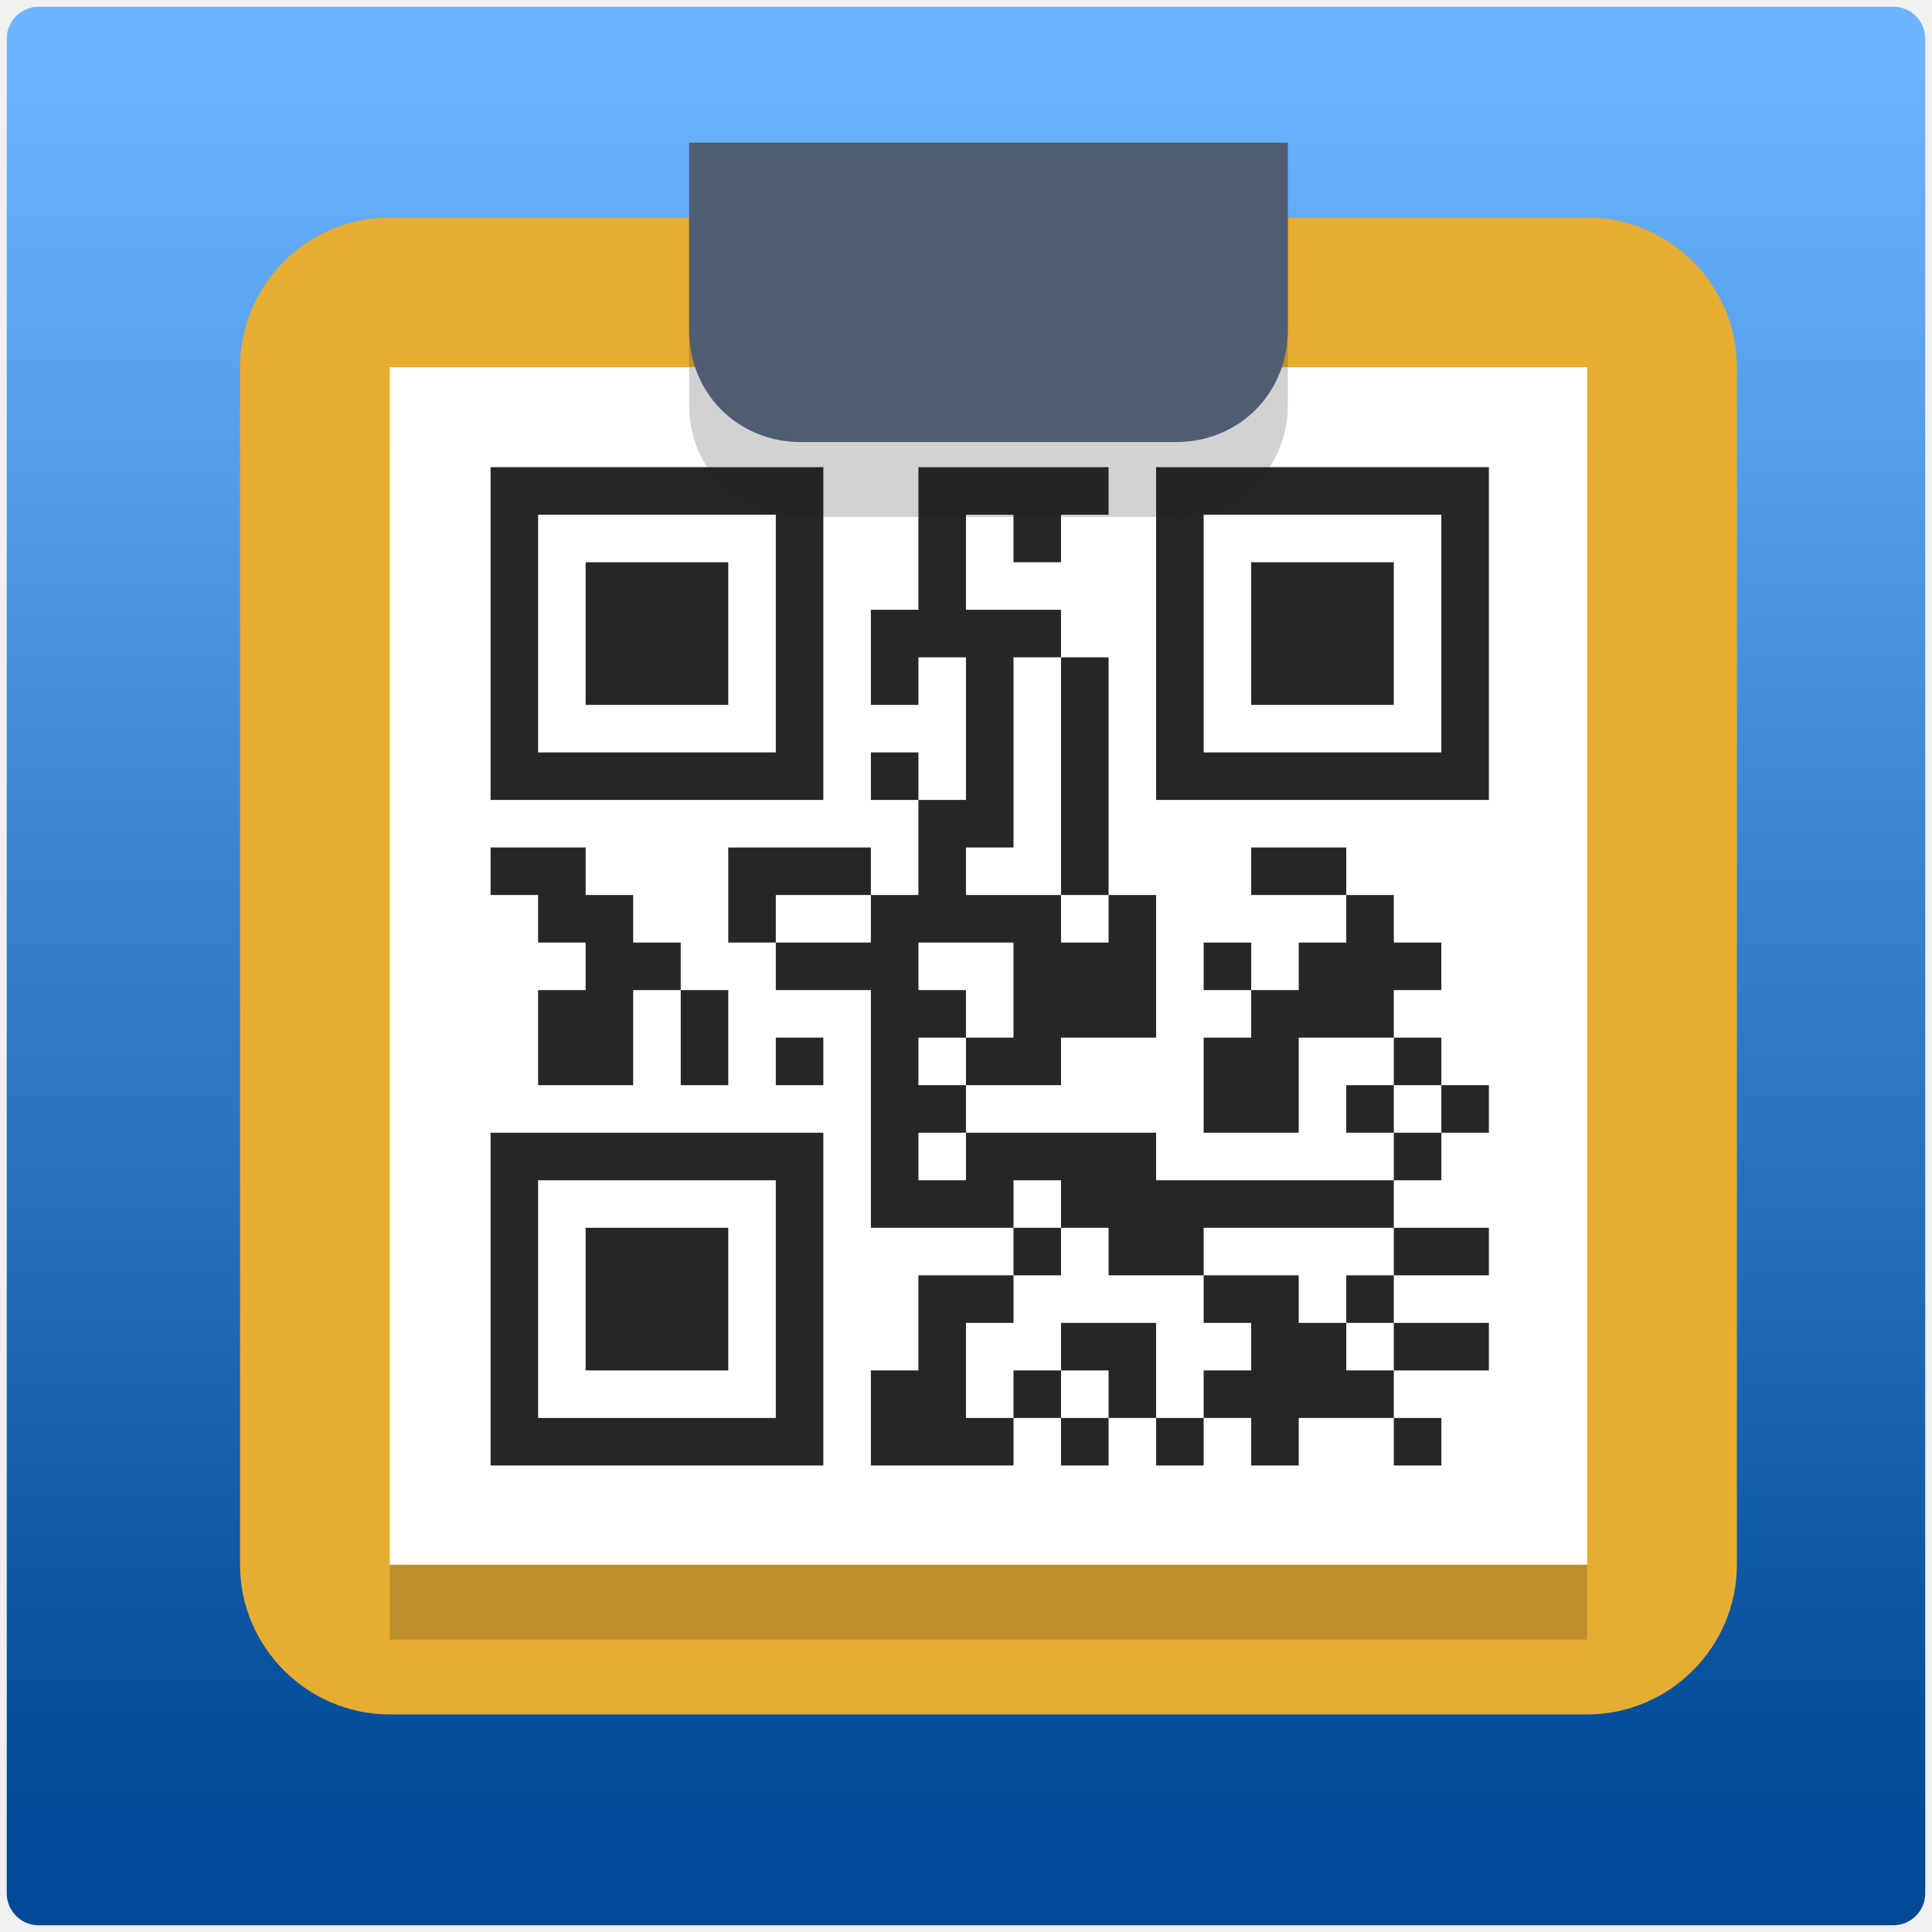
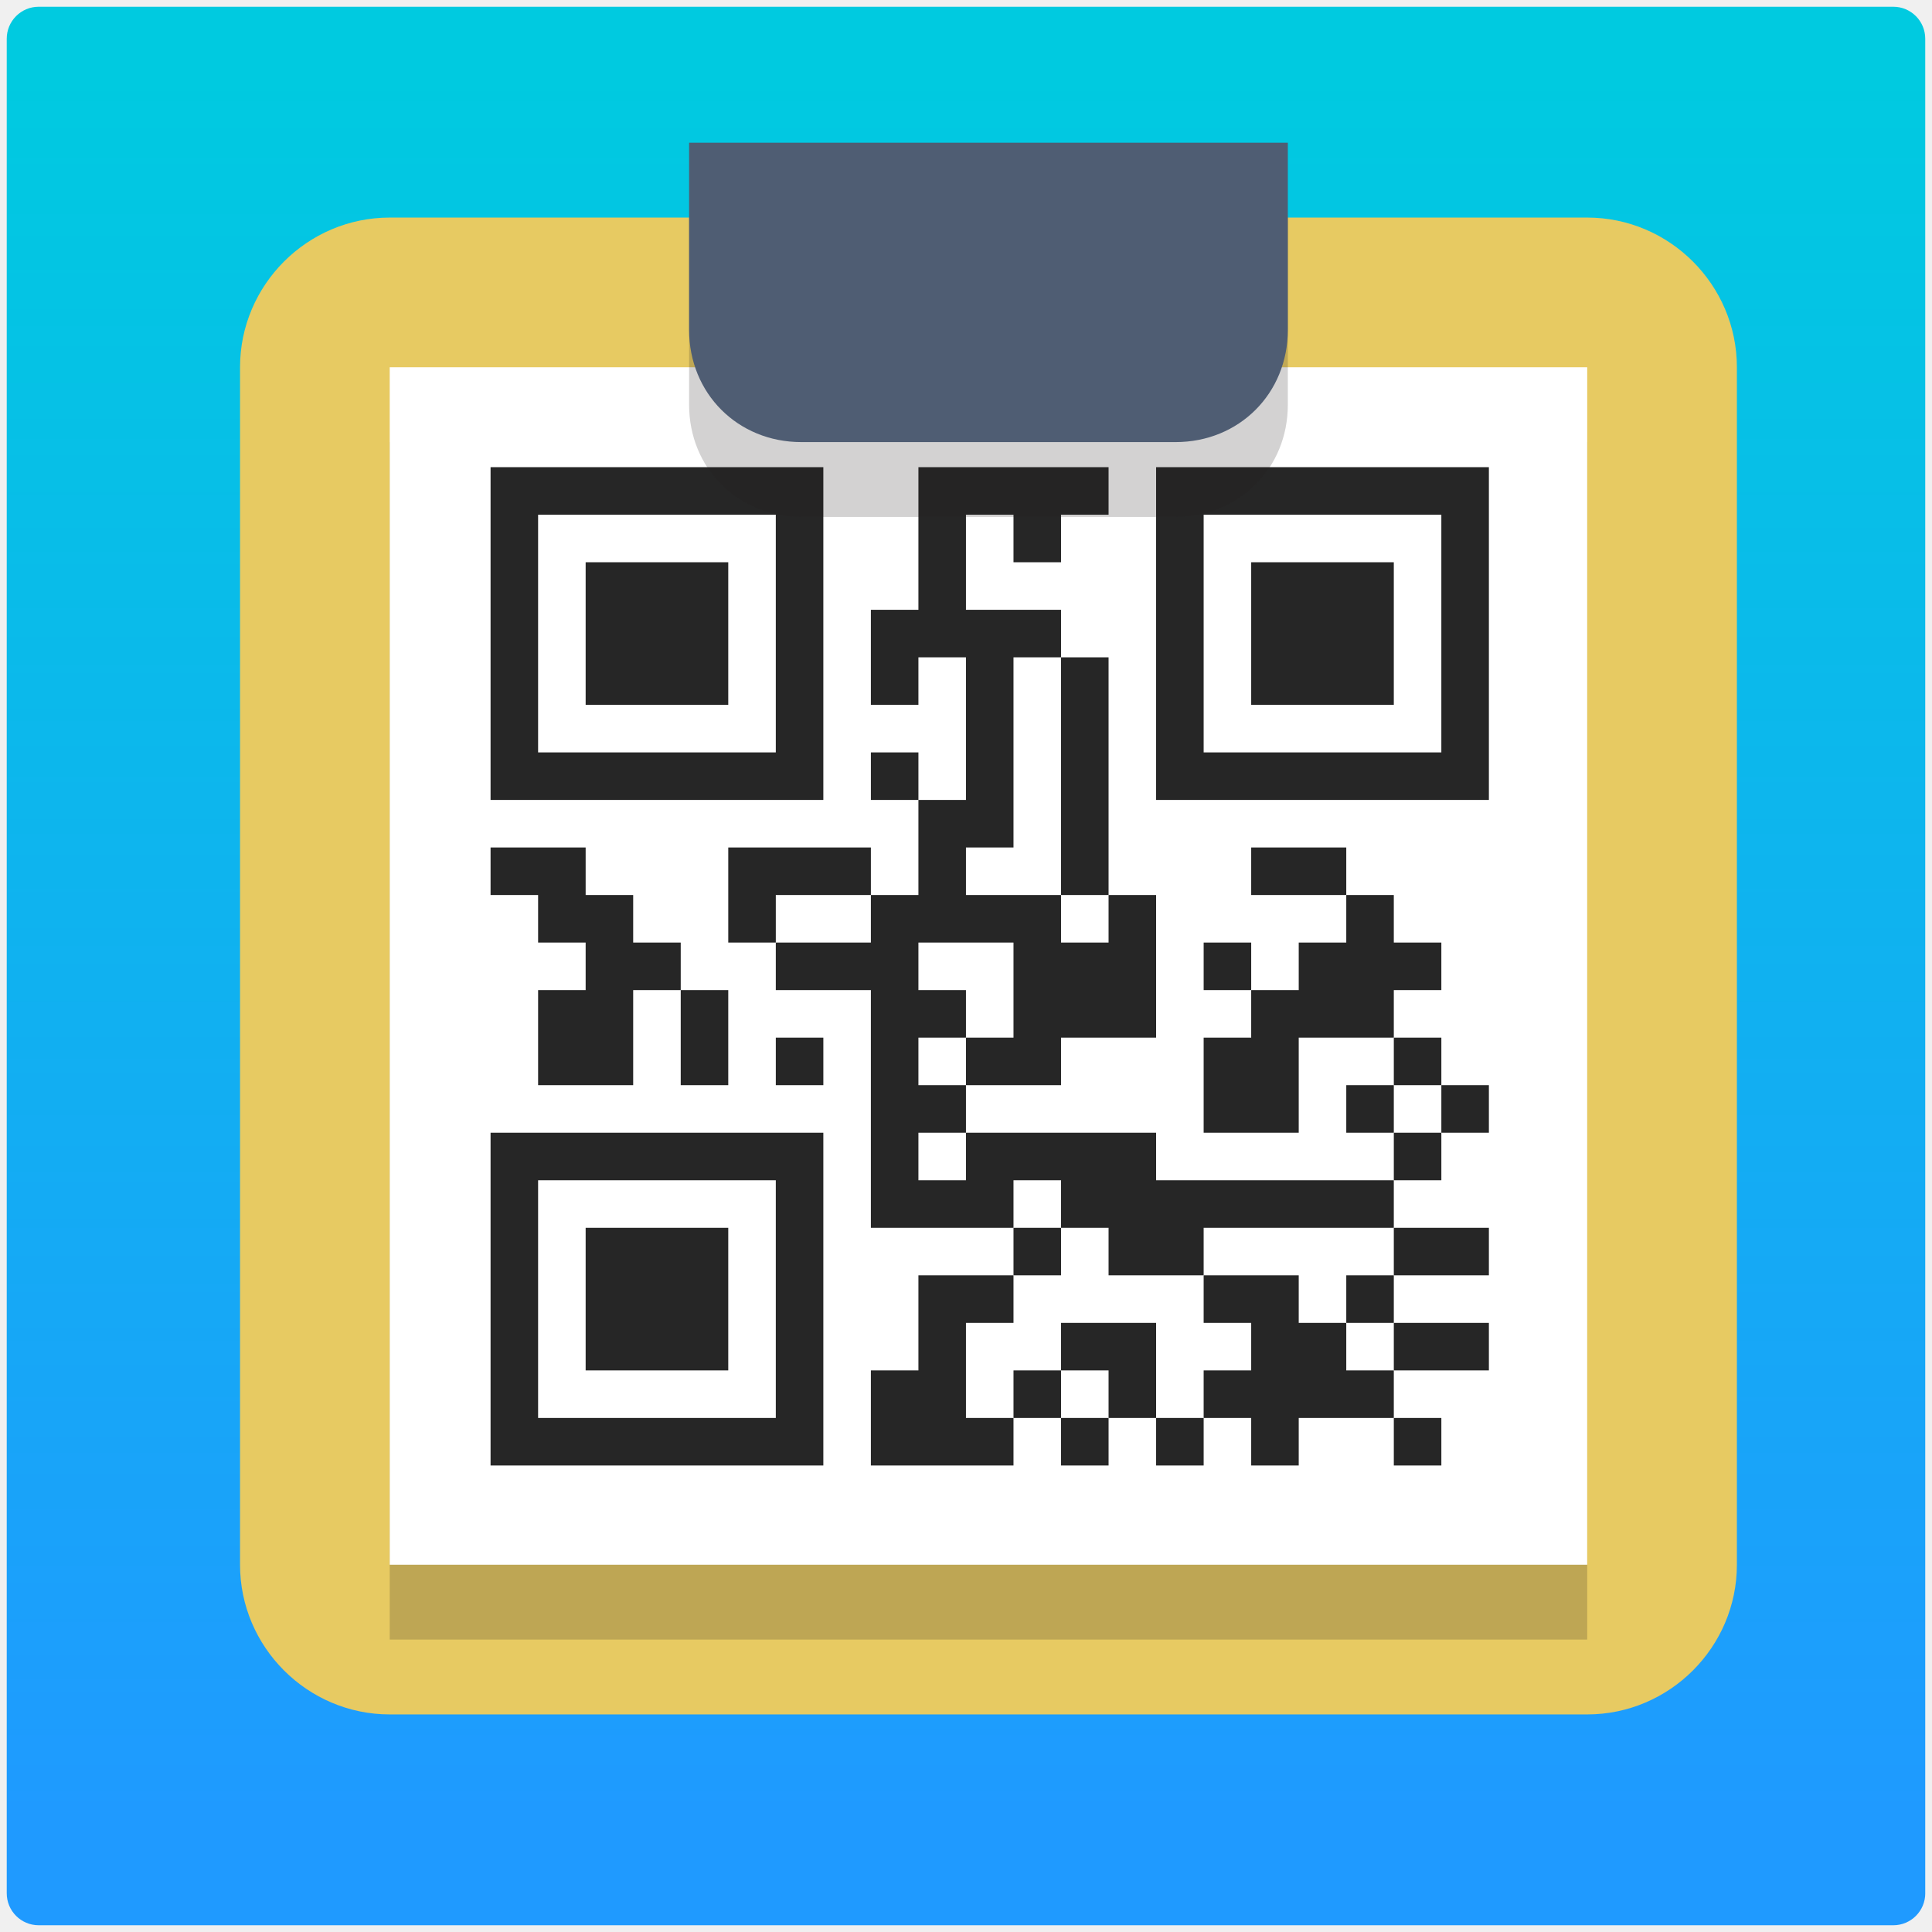
<svg xmlns="http://www.w3.org/2000/svg" width="100%" height="100%" viewBox="0 0 86 86" version="1.1" xml:space="preserve" style="fill-rule:evenodd;clip-rule:evenodd;stroke-linejoin:round;stroke-miterlimit:2;">
  <path d="M85.7,84.277C85.7,85.063 85.063,85.7 84.277,85.7L1.723,85.7C0.937,85.7 0.3,85.063 0.3,84.277L0.3,1.723C0.3,0.937 0.937,0.3 1.723,0.3L84.276,0.3C85.062,0.3 85.699,0.937 85.699,1.723L85.699,84.277L85.7,84.277Z" style="fill:url(#_Linear1);fill-rule:nonzero;" />
  <g id="Complete-icon" transform="matrix(1.66576,0,0,1.66576,-9.3044,-10.3044)">
    <g id="Board">
-       <path d="M48,12L16,12C13.8,12 12,13.8 12,16L12,48C12,50.2 13.8,52 16,52L48,52C50.2,52 52,50.2 52,48L52,16C52,13.8 50.2,12 48,12Z" style="fill:rgb(231,173,49);fill-rule:nonzero;" />
+       <path d="M48,12L16,12C13.8,12 12,13.8 12,16L12,48C12,50.2 13.8,52 16,52L48,52C50.2,52 52,50.2 52,48L52,16C52,13.8 50.2,12 48,12Z" style="fill:rgb(231,202,98);fill-rule:nonzero;" />
    </g>
    <g id="Paper">
      <rect x="16" y="18" width="32" height="32" style="fill:rgb(35,31,32);fill-opacity:0.21;" />
      <rect x="16" y="16" width="32" height="32" style="fill:white;" />
    </g>
    <g id="QR-Code" transform="matrix(0.158796,0,0,0.158797,13.6136,13.5885)">
      <g opacity="0.85">
        <g transform="matrix(1,0,0,1,704.571,-666.52)">
          <path d="M-672.572,698.52L-672.572,754.52L-616.572,754.52L-616.572,698.52L-672.572,698.52ZM-664.572,706.52L-624.572,706.52L-624.572,746.52L-664.572,746.52L-664.572,706.52Z" style="fill-rule:nonzero;" />
        </g>
        <g transform="matrix(1,0,0,1,704.571,-666.52)">
          <path d="M-672.572,762.52L-672.572,770.52L-664.572,770.52L-664.572,778.52L-656.572,778.52L-656.572,786.52L-664.572,786.52L-664.572,802.52L-648.572,802.52L-648.572,786.52L-640.572,786.52L-640.572,778.52L-648.572,778.52L-648.572,770.52L-656.572,770.52L-656.572,762.52L-672.572,762.52Z" style="fill-rule:nonzero;" />
        </g>
        <g transform="matrix(1,0,0,1,704.571,-666.52)">
          <path d="M-672.572,810.52L-672.572,866.52L-616.572,866.52L-616.572,810.52L-672.572,810.52ZM-664.572,818.52L-624.572,818.52L-624.572,858.52L-664.572,858.52L-664.572,818.52Z" style="fill-rule:nonzero;" />
        </g>
        <g transform="matrix(1,0,0,1,704.571,-666.52)">
          <path d="M-656.572,714.52L-656.572,738.52L-632.572,738.52L-632.572,714.52L-656.572,714.52Z" style="fill-rule:nonzero;" />
        </g>
        <g transform="matrix(1,0,0,1,704.571,-666.52)">
          <path d="M-656.572,826.52L-656.572,850.52L-632.572,850.52L-632.572,826.52L-656.572,826.52Z" style="fill-rule:nonzero;" />
        </g>
        <g transform="matrix(1,0,0,1,704.571,-666.52)">
          <path d="M-640.572,786.52L-640.572,802.52L-632.572,802.52L-632.572,786.52L-640.572,786.52Z" style="fill-rule:nonzero;" />
        </g>
        <g transform="matrix(1,0,0,1,704.571,-666.52)">
          <path d="M-632.572,762.52L-632.572,778.52L-624.572,778.52L-624.572,770.52L-608.572,770.52L-608.572,762.52L-632.572,762.52Z" style="fill-rule:nonzero;" />
        </g>
        <g transform="matrix(1,0,0,1,704.571,-666.52)">
          <path d="M-600.572,698.52L-600.572,722.52L-608.572,722.52L-608.572,738.52L-600.572,738.52L-600.572,730.52L-592.572,730.52L-592.572,754.52L-600.572,754.52L-600.572,770.52L-608.572,770.52L-608.572,778.52L-624.572,778.52L-624.572,786.52L-608.572,786.52L-608.572,826.52L-584.572,826.52L-584.572,818.52L-576.572,818.52L-576.572,826.52L-568.572,826.52L-568.572,834.52L-552.572,834.52L-552.572,826.52L-520.572,826.52L-520.572,818.52L-560.572,818.52L-560.572,810.52L-592.572,810.52L-592.572,818.52L-600.572,818.52L-600.572,810.52L-592.572,810.52L-592.572,802.52L-600.572,802.52L-600.572,794.52L-592.572,794.52L-592.572,786.52L-600.572,786.52L-600.572,778.52L-584.572,778.52L-584.572,794.52L-592.572,794.52L-592.572,802.52L-576.572,802.52L-576.572,794.52L-560.572,794.52L-560.572,770.52L-568.572,770.52L-568.572,778.52L-576.572,778.52L-576.572,770.52L-592.572,770.52L-592.572,762.52L-584.572,762.52L-584.572,730.52L-576.572,730.52L-576.572,722.52L-592.572,722.52L-592.572,706.52L-584.572,706.52L-584.572,714.52L-576.572,714.52L-576.572,706.52L-568.572,706.52L-568.572,698.52L-600.572,698.52Z" style="fill-rule:nonzero;" />
        </g>
        <rect x="80" y="128" width="8" height="8" />
        <rect x="96" y="80" width="8" height="8" />
        <g transform="matrix(1,0,0,1,704.571,-666.52)">
          <path d="M-600.572,834.52L-600.572,850.52L-608.572,850.52L-608.572,866.52L-584.572,866.52L-584.572,858.52L-592.572,858.52L-592.572,842.52L-584.572,842.52L-584.572,834.52L-600.572,834.52Z" style="fill-rule:nonzero;" />
        </g>
        <rect x="120" y="160" width="8" height="8" />
        <rect x="120" y="184" width="8" height="8" />
        <g transform="matrix(1,0,0,1,704.571,-666.52)">
          <path d="M-576.572,730.52L-576.572,770.52L-568.572,770.52L-568.572,730.52L-576.572,730.52Z" style="fill-rule:nonzero;" />
        </g>
        <g transform="matrix(1,0,0,1,704.571,-666.52)">
          <path d="M-576.572,842.52L-576.572,850.52L-568.572,850.52L-568.572,858.52L-560.572,858.52L-560.572,842.52L-576.572,842.52Z" style="fill-rule:nonzero;" />
        </g>
        <rect x="128" y="192" width="8" height="8" />
        <g transform="matrix(1,0,0,1,704.571,-666.52)">
          <path d="M-560.572,698.52L-560.572,754.52L-504.572,754.52L-504.572,698.52L-560.572,698.52ZM-552.572,706.52L-512.572,706.52L-512.572,746.52L-552.572,746.52L-552.572,706.52Z" style="fill-rule:nonzero;" />
        </g>
        <rect x="144" y="192" width="8" height="8" />
        <rect x="152" y="112" width="8" height="8" />
        <g transform="matrix(1,0,0,1,704.571,-666.52)">
          <path d="M-528.572,770.52L-528.572,778.52L-536.572,778.52L-536.572,786.52L-544.572,786.52L-544.572,794.52L-552.572,794.52L-552.572,810.52L-536.572,810.52L-536.572,794.52L-520.572,794.52L-520.572,786.52L-512.572,786.52L-512.572,778.52L-520.572,778.52L-520.572,770.52L-528.572,770.52Z" style="fill-rule:nonzero;" />
        </g>
        <g transform="matrix(1,0,0,1,704.571,-666.52)">
          <path d="M-552.572,834.52L-552.572,842.52L-544.572,842.52L-544.572,850.52L-552.572,850.52L-552.572,858.52L-544.572,858.52L-544.572,866.52L-536.572,866.52L-536.572,858.52L-520.572,858.52L-520.572,850.52L-528.572,850.52L-528.572,842.52L-536.572,842.52L-536.572,834.52L-552.572,834.52Z" style="fill-rule:nonzero;" />
        </g>
        <g transform="matrix(1,0,0,1,704.571,-666.52)">
          <path d="M-544.572,714.52L-544.572,738.52L-520.572,738.52L-520.572,714.52L-544.572,714.52Z" style="fill-rule:nonzero;" />
        </g>
        <g transform="matrix(1,0,0,1,704.571,-666.52)">
          <path d="M-544.572,762.52L-544.572,770.52L-528.572,770.52L-528.572,762.52L-544.572,762.52Z" style="fill-rule:nonzero;" />
        </g>
        <rect x="176" y="136" width="8" height="8" />
        <rect x="176" y="168" width="8" height="8" />
        <rect x="184" y="128" width="8" height="8" />
        <rect x="184" y="144" width="8" height="8" />
        <g transform="matrix(1,0,0,1,704.571,-666.52)">
          <path d="M-520.572,826.52L-520.572,834.52L-504.572,834.52L-504.572,826.52L-520.572,826.52Z" style="fill-rule:nonzero;" />
        </g>
        <g transform="matrix(1,0,0,1,704.571,-666.52)">
          <path d="M-520.572,842.52L-520.572,850.52L-504.572,850.52L-504.572,842.52L-520.572,842.52Z" style="fill-rule:nonzero;" />
        </g>
        <rect x="184" y="192" width="8" height="8" />
        <rect x="192" y="136" width="8" height="8" />
      </g>
    </g>
    <g id="Clamp">
      <g opacity="0.2">
        <path d="M40,12L24,12L24,17C24,18.7 25.3,20 27,20L37,20C38.7,20 40,18.7 40,17L40,12Z" style="fill:rgb(35,31,32);fill-rule:nonzero;" />
      </g>
      <g>
        <path d="M40,10L24,10L24,15C24,16.7 25.3,18 27,18L37,18C38.7,18 40,16.7 40,15L40,10Z" style="fill:rgb(79,93,115);fill-rule:nonzero;" />
      </g>
    </g>
  </g>
  <defs>
    <linearGradient id="_Linear1" x1="0" y1="0" x2="1" y2="0" gradientUnits="userSpaceOnUse" gradientTransform="matrix(0.368027,-77.057,77.057,0.368027,43.1798,80.6549)">
-       <stop offset="0" style="stop-color:rgb(0,73,150);stop-opacity:1" />
-       <stop offset="1" style="stop-color:rgb(109,180,255);stop-opacity:1" />
+       <stop offset="0" style="stop-color:rgb(31,154,255);stop-opacity:1" />
+       <stop offset="1" style="stop-color:rgb(0,202,224);stop-opacity:1" />
    </linearGradient>
  </defs>
</svg>
